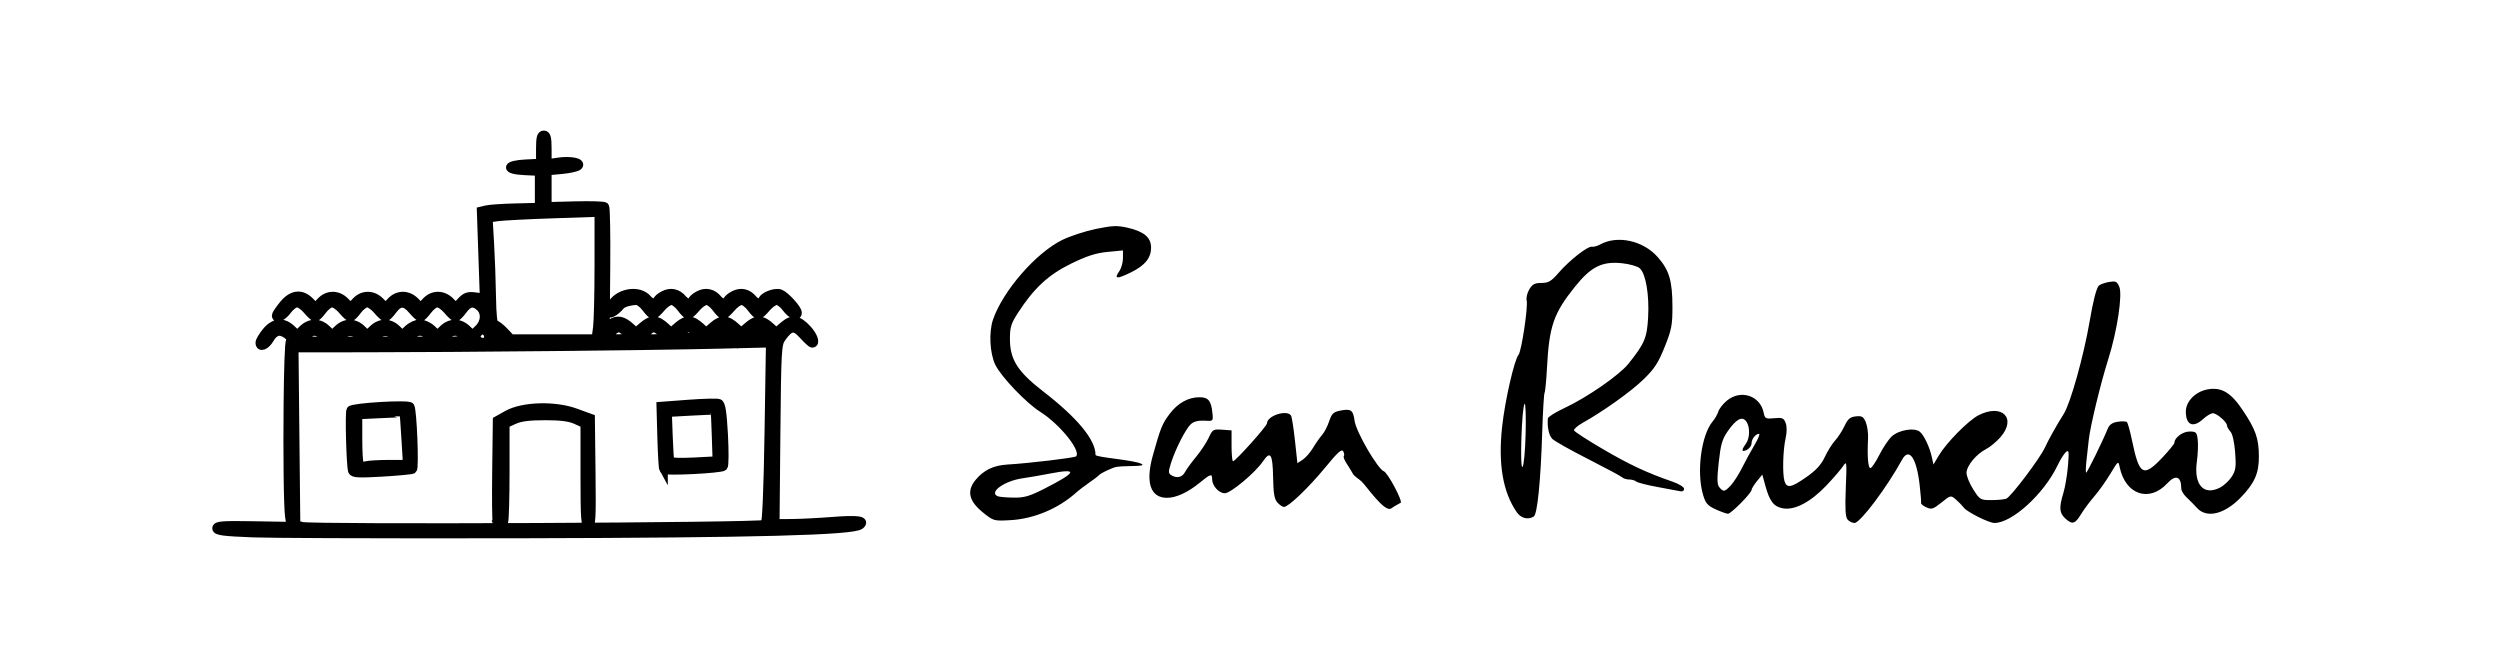
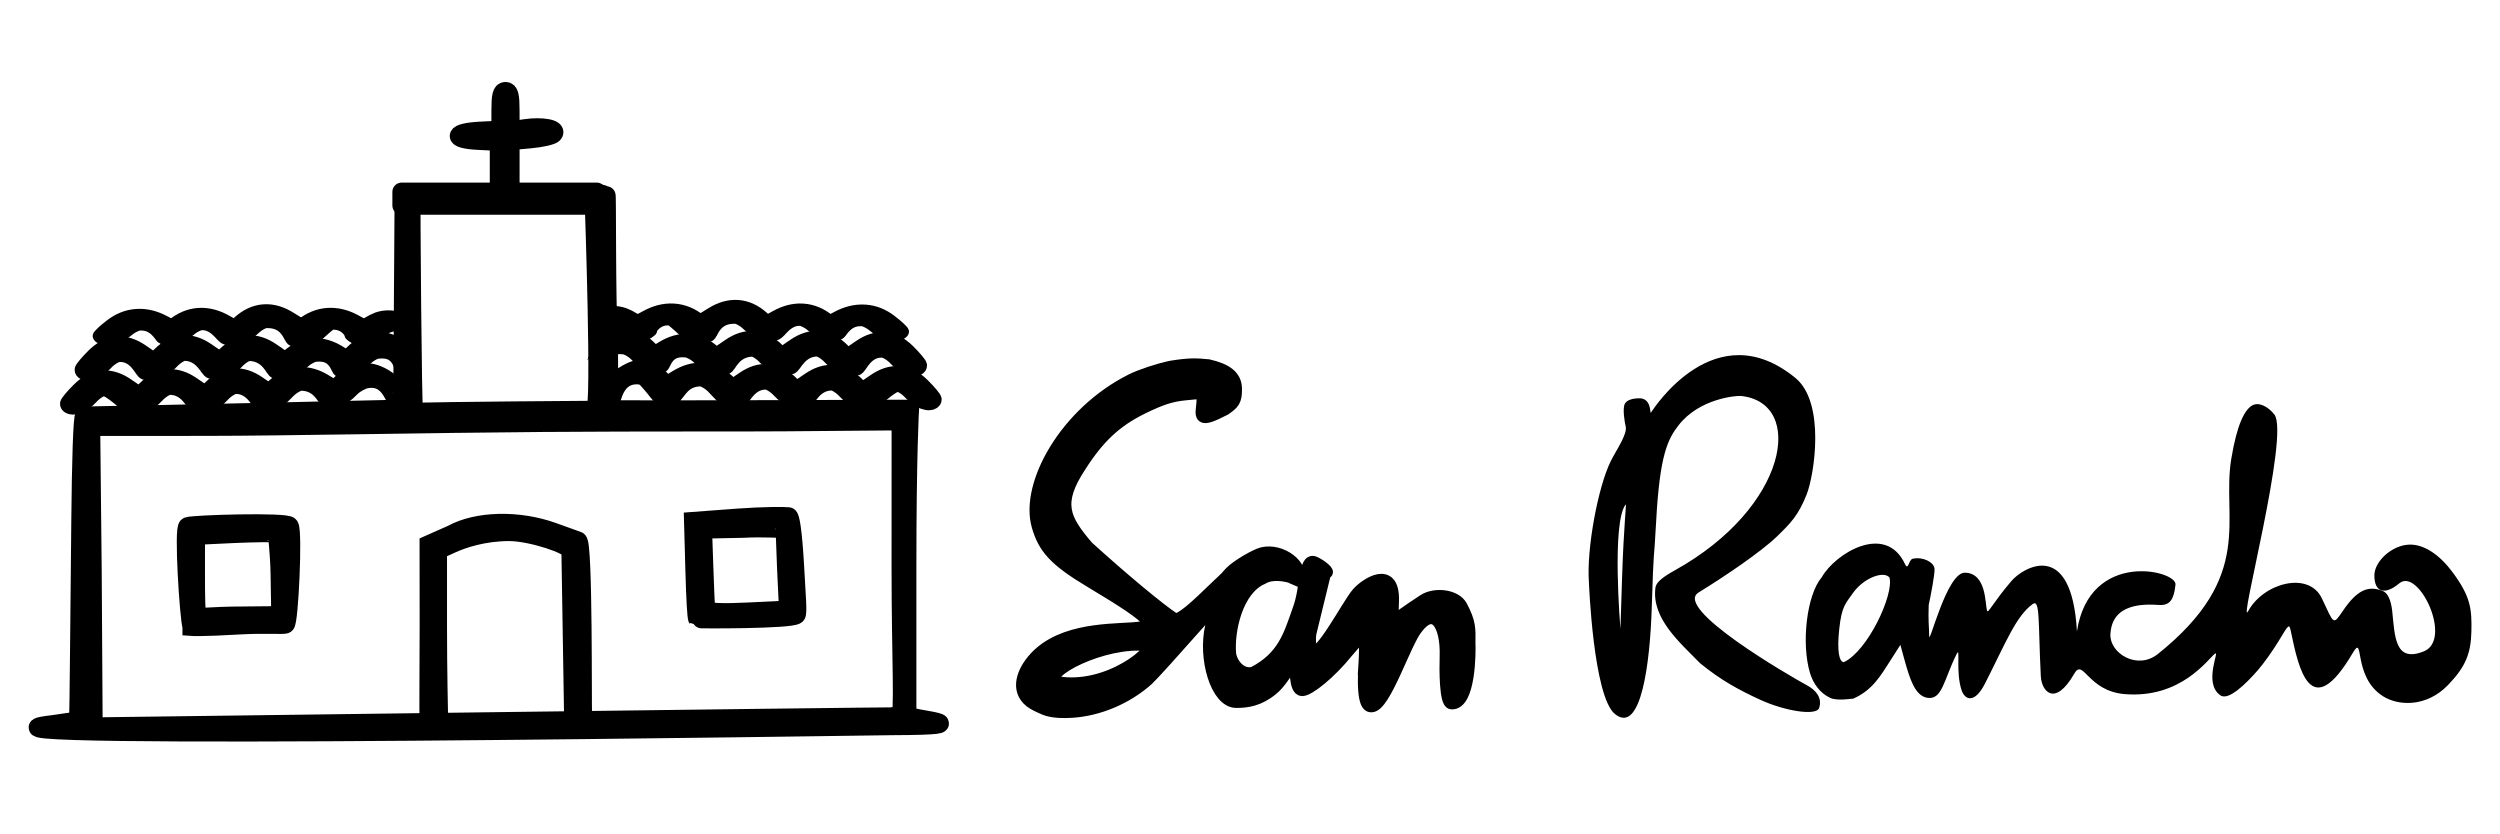
- <svg xmlns="http://www.w3.org/2000/svg" width="1500" height="400" viewBox="0 0 396.875 105.833" version="1.1" id="svg1">
-   <defs id="defs1" />
+ <svg xmlns="http://www.w3.org/2000/svg" width="1500" height="500" viewBox="0 0 396.875 132.292" version="1.1" id="svg1">
+   <defs id="defs1">
+     </defs>
  <g id="layer1">
-     <path style="font-size:46.567px;line-height:1.25;font-family:'Gujarati Sangam MN';-inkscape-font-specification:'Gujarati Sangam MN, Normal';fill:#000000;stroke-width:0.769" d="m 293.294,82.468 c -0.336,-0.405 -0.408,-1.726 -0.274,-4.987 0.171,-4.164 0.147,-4.381 -0.397,-3.532 -0.319,0.497 -1.52,1.896 -2.669,3.108 -2.513,2.651 -5.06,3.989 -6.927,3.638 -1.456,-0.273 -2.094,-1.099 -2.781,-3.602 l -0.481,-1.751 -0.839,1.026 c -0.462,0.564 -0.847,1.189 -0.857,1.389 -0.025,0.534 -3.266,3.811 -3.759,3.802 -0.232,-0.005 -1.107,-0.319 -1.943,-0.698 -1.269,-0.576 -1.599,-0.951 -1.992,-2.26 -1.089,-3.623 -0.308,-9.582 1.536,-11.729 0.343,-0.399 0.733,-1.086 0.866,-1.526 0.133,-0.44 0.736,-1.216 1.34,-1.724 2.198,-1.85 5.322,-0.835 5.871,1.906 0.186,0.93 0.31,0.994 1.672,0.864 1.292,-0.123 1.512,-0.032 1.812,0.756 0.214,0.562 0.21,1.476 -0.01,2.452 -0.426,1.896 -0.519,5.691 -0.167,6.801 0.367,1.155 1.07,1.018 3.485,-0.675 1.536,-1.077 2.337,-1.954 2.904,-3.175 0.431,-0.928 1.16,-2.095 1.62,-2.594 0.461,-0.499 1.139,-1.544 1.508,-2.323 0.54,-1.14 0.892,-1.439 1.809,-1.535 0.967,-0.101 1.205,0.041 1.577,0.939 0.241,0.582 0.401,1.762 0.355,2.623 -0.147,2.759 0.004,4.649 0.372,4.649 0.197,0 0.833,-0.939 1.415,-2.086 0.582,-1.148 1.466,-2.467 1.965,-2.933 1.119,-1.043 3.618,-1.458 4.479,-0.743 0.674,0.559 1.568,2.478 1.919,4.117 l 0.23,1.077 0.859,-1.44 c 1.206,-2.022 4.667,-5.537 6.268,-6.366 3.755,-1.945 6.161,0.449 3.498,3.481 -0.628,0.716 -1.649,1.559 -2.268,1.875 -1.554,0.792 -3.089,2.651 -3.106,3.763 -0.009,0.51 0.472,1.694 1.066,2.631 1.049,1.654 1.133,1.704 2.873,1.704 0.986,0 2.053,-0.1 2.372,-0.222 0.728,-0.279 5.367,-6.42 6.137,-8.123 0.547,-1.211 1.901,-3.628 2.983,-5.327 1.073,-1.684 3.188,-9.259 4.135,-14.812 0.512,-2.998 0.995,-4.926 1.373,-5.481 0.15,-0.221 0.858,-0.509 1.573,-0.64 1.156,-0.212 1.348,-0.135 1.727,0.698 0.565,1.24 -0.316,7.067 -1.752,11.592 -1.192,3.755 -2.841,10.571 -3.074,12.7 -0.087,0.798 -0.255,2.309 -0.372,3.356 -0.117,1.048 -0.137,1.905 -0.044,1.905 0.165,0 2.636,-5.036 3.405,-6.94 0.277,-0.686 0.723,-1.005 1.592,-1.14 0.664,-0.103 1.324,-0.081 1.467,0.05 0.142,0.131 0.512,1.461 0.821,2.955 1.139,5.508 1.789,5.871 4.803,2.683 1.055,-1.116 1.918,-2.175 1.918,-2.354 0,-0.804 1.319,-1.785 2.4,-1.785 1.052,0 1.163,0.112 1.304,1.321 0.085,0.726 0.021,2.302 -0.144,3.501 -0.499,3.646 1.101,5.412 3.689,4.073 0.621,-0.321 1.46,-1.107 1.864,-1.746 0.628,-0.994 0.705,-1.551 0.528,-3.855 -0.125,-1.624 -0.423,-2.932 -0.751,-3.294 -0.299,-0.33 -0.544,-0.763 -0.544,-0.962 0,-0.549 -1.605,-1.94 -2.238,-1.94 -0.307,0 -0.999,0.408 -1.537,0.907 -1.598,1.481 -2.756,0.982 -2.756,-1.189 0,-1.594 1.513,-3.141 3.424,-3.5 2.216,-0.416 3.724,0.475 5.622,3.319 2.045,3.064 2.53,4.448 2.549,7.281 0.019,2.704 -0.677,4.288 -2.885,6.562 -2.599,2.678 -5.408,3.342 -6.949,1.643 -0.47,-0.518 -1.222,-1.283 -1.671,-1.698 -0.449,-0.416 -0.816,-1.04 -0.816,-1.387 0,-1.924 -0.885,-2.255 -2.205,-0.825 -2.862,3.104 -6.66,1.822 -7.571,-2.554 -0.218,-1.047 -0.23,-1.039 -1.481,1.051 -0.694,1.159 -1.845,2.777 -2.558,3.596 -0.713,0.819 -1.665,2.101 -2.116,2.85 -0.936,1.552 -1.387,1.664 -2.507,0.621 -0.923,-0.86 -0.981,-1.703 -0.275,-4.027 0.281,-0.926 0.608,-2.866 0.727,-4.312 0.188,-2.282 0.146,-2.571 -0.315,-2.188 -0.292,0.243 -0.895,1.203 -1.34,2.135 -2.157,4.518 -7.219,9.133 -10.017,9.133 -0.881,0 -4.354,-1.741 -4.887,-2.451 -0.262,-0.348 -0.832,-0.935 -1.267,-1.304 -0.777,-0.66 -0.813,-0.652 -2.262,0.513 -1.299,1.044 -1.58,1.134 -2.384,0.768 -0.501,-0.228 -0.882,-0.541 -0.846,-0.694 0.036,-0.154 -0.064,-1.422 -0.222,-2.819 -0.496,-4.371 -1.691,-6.085 -2.813,-4.032 -2.385,4.368 -6.635,10.019 -7.534,10.019 -0.358,0 -0.857,-0.248 -1.109,-0.55 z m -18.533,-5.403 c 0.451,-0.48 1.259,-1.746 1.796,-2.812 0.537,-1.067 1.436,-2.715 1.999,-3.663 0.563,-0.948 0.877,-1.724 0.698,-1.724 -0.539,0 -1.196,0.83 -1.196,1.511 0,0.352 -0.327,0.815 -0.726,1.029 -0.856,0.458 -0.939,0.058 -0.193,-0.928 0.669,-0.885 0.707,-2.718 0.073,-3.584 -0.645,-0.882 -1.594,-0.368 -2.961,1.603 -0.846,1.22 -1.098,2.103 -1.401,4.894 -0.292,2.697 -0.271,3.523 0.105,3.976 0.631,0.76 0.839,0.725 1.804,-0.302 z m -118.622,4.368 c -2.351,-1.868 -2.731,-3.507 -1.227,-5.294 1.287,-1.529 2.826,-2.264 5.018,-2.393 3.396,-0.201 10.666,-1.067 10.895,-1.298 0.852,-0.862 -2.582,-5.114 -5.734,-7.102 -2.201,-1.388 -6.175,-5.557 -7.082,-7.429 -0.887,-1.833 -1.055,-5.213 -0.358,-7.213 1.588,-4.554 6.764,-10.514 10.934,-12.589 1.245,-0.62 3.664,-1.415 5.375,-1.767 2.655,-0.547 3.399,-0.575 5.072,-0.191 2.528,0.579 3.656,1.507 3.698,3.044 0.048,1.709 -0.922,2.928 -3.227,4.056 -2.234,1.094 -2.69,1.041 -1.814,-0.209 0.32,-0.456 0.581,-1.384 0.581,-2.061 v -1.232 l -2.449,0.237 c -1.842,0.178 -3.272,0.638 -5.765,1.852 -3.591,1.749 -5.913,3.893 -8.437,7.792 -1.115,1.722 -1.292,2.294 -1.293,4.173 -0.001,3.265 1.217,5.188 5.275,8.325 5.451,4.214 8.315,7.686 8.315,10.077 0,0.41 6.243,0.803 7.333,1.451 0.882,0.524 -3.305,0.143 -4.404,0.561 -0.503,0.191 -2.06,0.822 -2.455,1.274 -0.332,0.38 -2.443,1.716 -3.592,2.741 -2.806,2.501 -6.644,4.113 -10.307,4.331 -2.676,0.159 -2.749,0.14 -4.354,-1.136 z m 9.664,-3.858 c 5.127,-2.608 5.393,-3.264 0.98,-2.416 -1.563,0.3 -3.551,0.645 -4.418,0.765 -2.922,0.406 -5.473,2.251 -3.958,2.862 0.249,0.101 1.374,0.196 2.498,0.212 1.701,0.025 2.524,-0.215 4.899,-1.423 z m 74.97,3.72 c -2.204,-3.206 -2.959,-7.663 -2.306,-13.607 0.454,-4.127 1.924,-10.55 2.601,-11.367 0.476,-0.573 1.538,-7.681 1.29,-8.63 -0.104,-0.398 0.083,-1.185 0.416,-1.749 0.489,-0.827 0.861,-1.025 1.933,-1.025 1.121,0 1.547,-0.253 2.734,-1.623 1.715,-1.98 4.634,-4.26 5.283,-4.128 0.262,0.054 0.838,-0.102 1.279,-0.346 2.76,-1.528 6.847,-0.636 9.169,2.002 1.824,2.073 2.323,3.767 2.328,7.905 0.004,2.874 -0.145,3.635 -1.233,6.35 -1.005,2.508 -1.626,3.464 -3.324,5.117 -1.992,1.939 -6.34,5.051 -9.643,6.902 -0.847,0.474 -1.488,1.026 -1.425,1.225 0.063,0.2 2.134,1.543 4.603,2.985 4.254,2.486 6.932,3.737 11.061,5.168 1.012,0.351 1.814,0.853 1.814,1.136 0,0.279 -0.24,0.455 -0.533,0.39 -0.293,-0.064 -1.926,-0.37 -3.629,-0.678 -1.703,-0.309 -3.251,-0.705 -3.441,-0.881 -0.19,-0.176 -0.688,-0.32 -1.107,-0.32 -0.419,0 -0.917,-0.15 -1.107,-0.334 -0.19,-0.183 -2.631,-1.494 -5.425,-2.913 -2.794,-1.419 -5.353,-2.86 -5.687,-3.204 -0.534,-0.549 -0.82,-1.876 -0.701,-3.245 0.021,-0.243 1.222,-0.994 2.669,-1.668 3.505,-1.633 8.672,-5.205 10.096,-6.98 2.593,-3.232 2.965,-4.104 3.152,-7.399 0.202,-3.546 -0.37,-6.921 -1.318,-7.779 -0.356,-0.322 -1.622,-0.686 -2.822,-0.811 -3.167,-0.331 -4.916,0.54 -7.471,3.721 -3.384,4.213 -4.092,6.253 -4.439,12.784 -0.11,2.068 -0.285,3.898 -0.389,4.066 -0.104,0.168 -0.271,2.966 -0.373,6.218 -0.241,7.755 -0.77,13.056 -1.339,13.417 -0.91,0.578 -2.041,0.286 -2.72,-0.701 z m 1.422,-12.501 c 0.067,-2.734 -0.006,-4.843 -0.163,-4.686 -0.452,0.453 -0.788,10.454 -0.336,10.02 0.213,-0.205 0.431,-2.532 0.5,-5.334 z m -39.402,10.989 c -0.491,-0.543 -0.643,-1.439 -0.691,-4.082 -0.067,-3.647 -0.429,-4.201 -1.61,-2.458 -1.21,1.785 -5.123,5.059 -6.048,5.059 -0.956,0 -2.019,-1.189 -2.019,-2.258 0,-0.902 -0.253,-0.822 -2.035,0.638 -1.821,1.492 -3.688,2.346 -5.13,2.346 -2.633,0 -3.448,-2.432 -2.25,-6.713 1.225,-4.381 1.491,-5.04 2.656,-6.593 1.298,-1.73 2.964,-2.66 4.763,-2.66 1.403,0 1.854,0.559 2.047,2.54 0.124,1.269 0.123,1.27 -1.299,1.183 -0.941,-0.058 -1.66,0.126 -2.123,0.544 -0.815,0.736 -2.449,3.936 -3.162,6.193 -0.426,1.348 -0.422,1.616 0.025,1.899 0.888,0.562 1.746,0.376 2.199,-0.476 0.239,-0.449 1.042,-1.551 1.784,-2.449 0.742,-0.898 1.637,-2.253 1.987,-3.012 0.604,-1.306 0.717,-1.373 2.13,-1.27 l 1.492,0.109 v 2.449 c 0,1.347 0.105,2.449 0.234,2.449 0.389,-8e-5 5.391,-5.581 5.391,-6.015 0,-1.203 3.198,-2.233 3.818,-1.229 0.128,0.207 0.408,1.99 0.622,3.963 l 0.39,3.587 0.844,-0.553 c 0.464,-0.304 1.2,-1.149 1.635,-1.876 0.435,-0.728 1.082,-1.651 1.438,-2.052 0.356,-0.401 0.86,-1.374 1.121,-2.163 0.396,-1.201 0.675,-1.476 1.711,-1.687 1.737,-0.354 2.092,-0.118 2.314,1.539 0.258,1.922 3.769,7.792 4.639,8.068 0.629,0.2 3.057,4.788 2.69,5.015 -0.086,0.053 -0.842,0.431 -1.494,0.889 -1.051,0.736 -3.948,-3.57 -4.734,-4.294 -0.431,-0.397 -1.135,-0.796 -1.353,-1.194 -0.218,-0.398 -0.677,-1.151 -1.021,-1.674 -0.343,-0.522 -0.532,-1.041 -0.42,-1.154 0.112,-0.112 0.067,-0.449 -0.101,-0.748 -0.236,-0.42 -0.884,0.163 -2.845,2.558 -2.604,3.179 -5.841,6.277 -6.56,6.277 -0.222,0 -0.687,-0.313 -1.033,-0.695 z" id="path38-1-6" />
-     <path style="font-size:46.567px;line-height:1.25;font-family:'Gujarati Sangam MN';-inkscape-font-specification:'Gujarati Sangam MN, Normal';fill:#000000;stroke:#000000;stroke-width:1.357;stroke-dasharray:none;stroke-opacity:1;paint-order:markers fill stroke" d="m 40.13,84.628 c -4.654,-0.18 -5.753,-0.326 -5.753,-0.763 0,-0.452 0.969,-0.524 5.898,-0.439 l 5.898,0.102 -0.229,-1.452 C 45.696,80.502 45.628,71.61 45.699,64.284 c 0.053,-5.448 0.183,-10.031 0.373,-10.095 0.685,-0.231 -0.773,-1.566 -1.711,-1.566 -0.55,0 -1.081,0.398 -1.507,1.128 -0.669,1.148 -1.611,1.524 -1.611,0.644 0,-0.266 0.465,-1.049 1.034,-1.74 1.247,-1.514 2.67,-1.653 3.996,-0.39 l 0.908,0.865 0.908,-0.865 c 1.158,-1.102 2.593,-1.102 3.75,0 l 0.908,0.865 0.908,-0.865 c 1.158,-1.102 2.593,-1.102 3.75,0 l 0.908,0.865 0.908,-0.865 c 1.158,-1.102 2.593,-1.102 3.75,0 l 0.908,0.865 0.908,-0.865 c 0.5,-0.476 1.343,-0.865 1.875,-0.865 0.532,0 1.376,0.389 1.875,0.865 l 0.908,0.865 0.908,-0.865 c 1.158,-1.102 2.593,-1.102 3.75,0 l 0.908,0.865 0.928,-0.883 c 1.101,-1.048 1.213,-2.631 0.249,-3.515 -0.996,-0.913 -1.793,-0.765 -2.72,0.506 -0.453,0.621 -0.97,1.128 -1.149,1.128 -0.179,0 -0.747,-0.508 -1.262,-1.128 -0.515,-0.621 -1.251,-1.128 -1.635,-1.128 -0.384,0 -1.069,0.508 -1.521,1.128 -0.453,0.621 -0.97,1.128 -1.149,1.128 -0.179,0 -0.747,-0.508 -1.262,-1.128 -1.187,-1.43 -2.114,-1.43 -3.156,0 -0.453,0.621 -0.97,1.128 -1.149,1.128 -0.179,0 -0.747,-0.508 -1.262,-1.128 -0.515,-0.621 -1.251,-1.128 -1.635,-1.128 -0.384,0 -1.069,0.508 -1.521,1.128 -0.453,0.621 -0.97,1.128 -1.149,1.128 -0.179,0 -0.747,-0.508 -1.262,-1.128 -0.515,-0.621 -1.251,-1.128 -1.635,-1.128 -0.384,0 -1.069,0.508 -1.521,1.128 -0.453,0.621 -0.97,1.128 -1.149,1.128 -0.179,0 -0.747,-0.508 -1.262,-1.128 -0.515,-0.621 -1.251,-1.128 -1.635,-1.128 -0.384,0 -1.069,0.508 -1.521,1.128 -0.758,1.04 -1.797,1.524 -1.797,0.838 0,-0.16 0.513,-0.921 1.14,-1.693 1.383,-1.701 2.877,-1.879 4.233,-0.504 l 0.886,0.898 0.832,-0.898 c 1.085,-1.171 2.694,-1.171 3.849,0 l 0.886,0.898 0.832,-0.898 c 1.085,-1.171 2.694,-1.171 3.849,0 l 0.886,0.898 0.832,-0.898 c 1.085,-1.171 2.694,-1.171 3.849,0 l 0.886,0.898 0.832,-0.898 c 1.085,-1.171 2.694,-1.171 3.849,0 l 0.886,0.898 0.86,-0.932 c 0.704,-0.763 1.112,-0.899 2.245,-0.746 l 1.385,0.186 -0.237,-6.9 -0.237,-6.9 0.893,-0.211 c 0.491,-0.116 2.563,-0.253 4.605,-0.304 l 3.711,-0.093 v -2.821 -2.821 l -2.344,-0.113 c -3.115,-0.15 -2.94,-0.972 0.24,-1.128 l 2.29,-0.112 v -2.239 c 0,-1.739 0.124,-2.239 0.557,-2.239 0.434,0 0.557,0.504 0.557,2.28 v 2.28 l 1.665,-0.253 c 1.983,-0.301 3.826,0.058 3.256,0.636 -0.21,0.213 -1.403,0.481 -2.652,0.596 l -2.27,0.209 v 2.803 2.803 l 4.435,-0.116 c 2.439,-0.064 4.553,0.004 4.698,0.151 0.145,0.147 0.225,4.511 0.178,9.7 l -0.085,9.433 0.902,-0.599 c 1.005,-0.667 1.876,-0.485 3.123,0.651 l 0.817,0.745 1.174,-1.001 c 1.298,-1.107 2.185,-1.047 3.576,0.243 l 0.817,0.758 1.174,-1.001 c 1.298,-1.107 2.185,-1.047 3.576,0.243 l 0.817,0.758 1.173,-1.001 c 1.298,-1.107 2.185,-1.047 3.576,0.243 l 0.817,0.758 1.174,-1.001 c 1.298,-1.107 2.185,-1.047 3.576,0.243 l 0.817,0.758 1.174,-1.001 c 1.391,-1.186 2.287,-1.053 3.78,0.563 0.944,1.022 1.359,2.221 0.769,2.221 -0.139,0 -0.797,-0.603 -1.464,-1.341 -1.368,-1.513 -2.075,-1.411 -3.413,0.494 -0.685,0.975 -0.735,1.857 -0.861,15.234 l -0.134,14.199 2.598,-0.021 c 1.429,-0.011 4.352,-0.159 6.495,-0.328 4.026,-0.316 5.3,-0.136 4.384,0.619 -1.111,0.917 -16.593,1.325 -53.376,1.407 -11.612,0.026 -22.857,0.018 -31.006,-0.018 -6.248,-0.026 -10.674,-0.068 -12.048,-0.121 z m 81.31,-1.417 c 0.244,-0.247 0.467,-5.582 0.609,-14.561 l 0.224,-14.171 -8.503,0.204 c -10.305,0.248 -40.75,0.555 -55.969,0.565 l -11.093,0.007 0.144,14.011 0.144,14.011 0.928,0.263 c 1.546,0.438 73.075,0.118 73.516,-0.329 z M 78.896,82.985 c -0.1,-0.264 -0.137,-4.027 -0.081,-8.362 l 0.101,-7.882 1.625,-0.908 c 2.457,-1.373 7.51,-1.525 10.808,-0.326 l 2.412,0.877 0.1,8.54 c 0.087,7.432 0.027,8.54 -0.464,8.54 -0.487,0 -0.564,-1.104 -0.564,-8.082 v -8.082 l -1.392,-0.636 C 90.448,66.212 89.038,66.03 86.523,66.03 c -2.515,0 -3.925,0.182 -4.918,0.636 l -1.392,0.636 v 7.487 c 0,4.118 -0.101,7.754 -0.225,8.082 -0.271,0.717 -0.843,0.777 -1.093,0.115 z m -22.963,-8.232 c -0.273,-0.866 -0.496,-9.257 -0.257,-9.635 0.299,-0.472 9.177,-1.001 9.444,-0.562 0.371,0.608 0.731,9.767 0.392,9.969 -0.181,0.108 -2.375,0.316 -4.875,0.463 -3.645,0.214 -4.577,0.168 -4.704,-0.236 z m 5.829,-1.062 2.888,-0.005 -0.248,-4.043 c -0.136,-2.224 -0.267,-4.059 -0.29,-4.079 -0.023,-0.019 -1.67,0.043 -3.661,0.139 l -3.619,0.174 v 3.842 c 0,2.113 0.121,3.964 0.269,4.114 0.148,0.15 0.607,0.18 1.021,0.068 0.413,-0.113 2.051,-0.207 3.64,-0.21 z m 43.575,0.85 c -0.094,-0.16 -0.232,-2.491 -0.306,-5.181 l -0.134,-4.89 4.347,-0.328 c 2.391,-0.18 4.579,-0.238 4.862,-0.128 0.381,0.148 0.582,1.444 0.777,4.989 0.144,2.634 0.128,4.913 -0.037,5.064 -0.421,0.386 -9.3,0.827 -9.509,0.473 z m 8.338,-5.369 c -0.071,-2.172 -0.155,-3.978 -0.187,-4.013 -0.032,-0.035 -1.734,0.03 -3.783,0.144 l -3.726,0.208 0.132,3.617 c 0.072,1.989 0.183,3.786 0.245,3.993 0.071,0.234 1.495,0.305 3.78,0.188 l 3.667,-0.188 z M 51.45,53.375 c -0.369,-0.414 -1.058,-0.752 -1.529,-0.752 -0.477,0 -1.033,0.333 -1.255,0.752 -0.374,0.707 -0.282,0.752 1.529,0.752 1.903,0 1.918,-0.01 1.255,-0.752 z m 5.753,0.451 c 0,-1.246 -2.36,-1.604 -2.969,-0.451 -0.37,0.701 -0.282,0.752 1.286,0.752 0.926,0 1.683,-0.135 1.683,-0.301 z m 5.567,0 c 0,-1.246 -2.36,-1.604 -2.969,-0.451 -0.37,0.701 -0.282,0.752 1.286,0.752 0.926,0 1.683,-0.135 1.683,-0.301 z m 5.567,0 c 0,-0.571 -0.893,-1.204 -1.699,-1.204 -0.862,0 -1.797,0.845 -1.391,1.257 0.349,0.354 3.09,0.307 3.09,-0.053 z m 4.99,0.069 c 0.836,-0.325 0.022,-1.272 -1.093,-1.272 -0.885,0 -1.832,0.839 -1.42,1.257 0.308,0.312 1.727,0.321 2.512,0.015 z m 3.547,-0.52 c 0,-0.207 -0.074,-0.376 -0.164,-0.376 -0.09,0 -0.267,0.169 -0.393,0.376 -0.126,0.207 -0.052,0.376 0.164,0.376 0.216,0 0.393,-0.169 0.393,-0.376 z m 2.227,-0.188 c -0.254,-0.31 -0.609,-0.564 -0.788,-0.564 -0.179,0 -0.326,0.254 -0.326,0.564 0,0.324 0.335,0.564 0.788,0.564 0.658,0 0.712,-0.093 0.326,-0.564 z m 15.723,-1.181 c 0.13,-0.96 0.236,-5.464 0.236,-10.008 v -8.263 l -7.33,0.246 c -4.032,0.135 -7.977,0.341 -8.767,0.458 l -1.437,0.212 0.233,4.003 c 0.128,2.201 0.264,5.991 0.302,8.422 0.046,2.975 0.204,4.419 0.485,4.419 0.229,0 0.896,0.508 1.483,1.128 l 1.067,1.128 h 6.746 6.746 z m 5.061,1.39 c 0,-0.195 -0.368,-0.616 -0.818,-0.935 -0.688,-0.489 -0.935,-0.502 -1.557,-0.083 -1.358,0.914 -1.133,1.373 0.674,1.373 0.936,0 1.701,-0.16 1.701,-0.355 z m 5.567,0 c 0,-0.195 -0.368,-0.616 -0.818,-0.935 -0.688,-0.489 -0.935,-0.502 -1.557,-0.083 -1.358,0.914 -1.133,1.373 0.674,1.373 0.936,0 1.701,-0.16 1.701,-0.355 z m 5.15,-0.034 c 0.466,-0.01 0.4,-0.184 -0.285,-0.762 -0.775,-0.654 -0.985,-0.685 -1.65,-0.237 -1.318,0.887 -1.254,1.536 0.122,1.257 0.665,-0.135 1.481,-0.251 1.813,-0.258 z m 5.8,-0.362 c -0.586,-0.961 -1.603,-1.119 -2.472,-0.385 l -0.87,0.734 1.785,0.011 c 1.092,0.007 1.696,-0.133 1.557,-0.362 z m 5.567,0 c -0.586,-0.961 -1.603,-1.119 -2.472,-0.385 l -0.87,0.734 1.785,0.011 c 1.092,0.007 1.696,-0.133 1.557,-0.362 z M 96.552,49.515 c 0,-0.131 0.122,-0.487 0.525,-1.148 1.24,-2.033 4.456,-2.435 5.743,-0.864 0.546,0.666 1.519,0.82 1.519,0.24 0,-0.202 0.459,-0.604 1.021,-0.895 1.113,-0.576 2.214,-0.338 3.028,0.655 0.546,0.666 1.519,0.82 1.519,0.24 0,-0.202 0.459,-0.604 1.021,-0.895 1.113,-0.576 2.214,-0.338 3.028,0.655 0.546,0.666 1.519,0.82 1.519,0.24 0,-0.202 0.459,-0.604 1.021,-0.895 1.113,-0.576 2.214,-0.338 3.028,0.655 0.546,0.666 1.519,0.82 1.519,0.24 0,-0.647 1.987,-1.444 2.814,-1.128 0.818,0.313 2.753,2.441 2.753,3.028 0,0.736 -1.011,0.297 -1.797,-0.781 -0.453,-0.621 -1.137,-1.128 -1.521,-1.128 -0.384,0 -1.12,0.508 -1.635,1.128 -0.515,0.621 -1.083,1.128 -1.262,1.128 -0.179,0 -0.696,-0.508 -1.149,-1.128 -0.453,-0.621 -1.137,-1.128 -1.521,-1.128 -0.384,0 -1.12,0.508 -1.635,1.128 -0.515,0.621 -1.083,1.128 -1.262,1.128 -0.179,0 -0.696,-0.508 -1.149,-1.128 -0.453,-0.621 -1.137,-1.128 -1.521,-1.128 -0.384,0 -1.12,0.508 -1.635,1.128 -0.515,0.621 -1.083,1.128 -1.262,1.128 -0.179,0 -0.696,-0.508 -1.149,-1.128 -0.453,-0.621 -1.137,-1.128 -1.521,-1.128 -0.384,0 -1.12,0.508 -1.635,1.128 -0.515,0.621 -1.083,1.128 -1.262,1.128 -0.179,0 -0.696,-0.508 -1.149,-1.128 -0.453,-0.621 -1.137,-1.128 -1.521,-1.128 -0.384,0 -2.018,0.174 -2.534,0.795 -0.855,1.03 -1.935,1.576 -1.935,0.987 z" id="path38-3-6-2" />
+     <g id="g2" transform="matrix(1.071484,0,0,1.071484,158.8069,83.64144)">
+       <path style="font-size:46.567px;line-height:1.25;font-family:'Gujarati Sangam MN';-inkscape-font-specification:'Gujarati Sangam MN, Normal';fill:#000000;stroke:none;stroke-width:2.048;stroke-dasharray:none;stroke-opacity:1" d="m 141.678,18.842 c -1.901,3.797 -2.128,6.897 -4.387,6.473 -1.761,-0.33 -2.532,-2.688 -3.364,-5.716 l -0.582,-2.118 -1.396,2.193 c -1.58,2.483 -2.787,4.55 -5.594,5.777 -0.281,-0.006 -2.356,0.363 -3.368,-0.097 -1.534,-0.697 -2.556,-2.124 -3.032,-3.708 -1.317,-4.382 -0.486,-11.59 1.745,-14.186 1.969,-3.503 9.445,-8.135 12.333,-1.944 0.491,1.053 0.535,-0.661 1.143,-0.794 1.534,-0.335 3.134,0.518 3.23,1.47 0.073,0.723 -0.595,4.194 -0.861,5.374 -0.098,2.293 0.059,3.257 0.067,4.599 0.009,1.534 2.589,-9.422 5.295,-9.376 3.217,0.055 2.982,4.632 3.275,5.627 0.151,0.511 0.833,-1.139 3.634,-4.414 1.682,-1.966 8.907,-6.39 9.69,7.471 1.871,-12.128 14.816,-9.028 14.601,-6.926 -0.22,2.154 -0.79,3.128 -2.424,3.023 -2.202,-0.141 -7.025,-0.307 -7.219,4.385 -0.113,2.725 3.949,5.354 7.054,2.864 14.457,-11.591 9.386,-20.001 10.853,-28.892 0.852,-5.162 1.981,-7.214 3.03,-7.876 1.049,-0.662 2.484,0.186 3.356,1.302 2.311,2.957 -5.487,32.077 -3.874,29.116 2.264,-4.156 8.963,-5.965 10.905,-1.885 1.843,3.872 1.616,4.061 3.165,1.794 1.964,-2.875 3.627,-3.822 5.928,-2.848 0.696,0.294 1.155,1.39 1.325,2.852 0.411,3.821 0.359,7.788 4.683,6.067 4.36,-1.735 -0.763,-12.496 -3.635,-10.078 -2.016,1.697 -3.681,1.452 -3.681,-1.173 0,-1.928 2.178,-4.064 4.489,-4.497 2.68,-0.503 5.278,1.561 7.094,4.014 2.651,3.581 2.875,5.381 2.79,8.806 -0.08,3.202 -0.819,5.186 -3.489,7.937 -3.143,3.239 -7.27,3.114 -9.613,1.63 -4.553,-2.882 -2.713,-9.405 -4.466,-6.421 -6.277,10.683 -8.055,2.204 -9.156,-3.089 -0.264,-1.267 -0.278,-1.257 -1.792,1.271 -0.839,1.402 -2.231,3.359 -3.093,4.349 -1.859,2.136 -4.395,4.6 -5.591,3.755 -2.579,-1.822 -0.006,-6.782 -0.795,-6.165 -1.075,0.841 -5.028,6.663 -13.354,5.991 -5.517,-0.445 -6.137,-5.384 -7.481,-3.04 -2.846,4.968 -4.849,2.689 -4.964,0.371 -0.407,-8.167 -0.082,-11.496 -1.214,-10.668 -2.477,1.812 -3.932,5.63 -7.039,11.74 -1.618,3.183 -3.02,2.346 -3.462,1.08 -0.958,-2.742 -0.125,-6.689 -0.76,-5.422 z M 131.737,7.524 c -0.78,-1.067 -3.822,-0.027 -5.475,2.357 -1.023,1.476 -1.606,1.856 -1.972,5.23 -0.354,3.262 -0.025,4.911 0.685,4.932 3.561,-1.685 7.417,-9.988 6.762,-12.519 z m -44.534,0.727 c -0.378,-5.008 1.351,-14.177 3.228,-17.976 0.808,-1.635 2.513,-4.026 2.213,-5.173 -0.126,-0.482 -0.512,-2.678 -0.109,-3.359 0.591,-1.001 2.553,-0.755 2.464,-0.774 1.676,0.336 1.127,2.745 1.469,1.981 0.318,-0.444 9.459,-14.748 21.336,-5.004 4.471,3.669 2.796,14.41 1.64,17.294 -1.216,3.033 -2.284,4.137 -4.337,6.136 -2.409,2.345 -7.879,6.021 -11.663,8.348 -3.783,2.327 13.291,12.249 16.182,13.817 1.129,0.635 2.184,1.741 1.69,3.276 -0.405,1.258 -5.182,0.425 -8.657,-1.166 -3.333,-1.526 -5.956,-2.969 -9.003,-5.462 -2.94,-3.032 -7.225,-6.621 -6.596,-11.214 0.109,-0.796 1.182,-1.601 2.87,-2.538 16.786,-9.315 19.377,-24.832 9.794,-25.834 -0.597,-0.062 -6.174,0.331 -9.278,4.391 -1.53,2.001 -2.754,4.25 -3.281,14.162 C 96.795,6.086 96.818,2.048 96.508,12.023 96.256,20.104 94.936,30.818 91.074,27.744 87.846,25.175 87.203,8.25 87.203,8.25 Z M 92.108,7.659 C 92.367,-0.506 92.807,-3.526 92.641,-3.314 90.536,-0.632 91.871,15.129 91.871,15.129 Z" id="path38-1-6-9" />
+       <path d="M 5.412,26.427 C 2.44,25.022 2.954,22.338 4.465,20.259 11.714,10.285 34.155,20.498 13.293,8.04 8.001,4.879 6.465,3.035 5.554,-0.166 3.824,-6.252 9.622,-16.817 19.408,-21.739 c 1.361,-0.684 4.004,-1.563 5.874,-1.952 2.902,-0.465 3.715,-0.368 5.543,-0.211 2.762,0.639 3.995,1.665 4.042,3.362 0.052,1.888 -0.389,2.229 -1.593,3.089 -4.139,2.124 -3.428,1.054 -3.28,-1.117 v -1.36 l -2.677,0.262 c -2.013,0.197 -3.575,0.704 -6.301,2.046 -3.925,1.932 -6.461,4.3 -9.22,8.606 -3.61,5.494 -2.459,7.834 1.105,11.997 C 18.353,7.927 23.693,12.335 25.722,13.652 27.344,14.705 36.401,3.295 36.64,5.79 36.058,6.791 23.085,21.446 21.828,22.578 18.762,25.34 14.568,27.121 10.564,27.361 7.64,27.537 6.652,27.013 6.007,26.708 Z M 21.826,17.485 C 15.32,16.718 5.952,21.599 8.191,23.012 16.141,24.532 23.707,17.707 21.826,17.485 Z m 32.097,3.88 c 0.527,-7.477 -0.433,-5.194 -2.599,-2.808 -2.435,3.03 -5.599,5.587 -6.61,5.587 -1.045,0 -0.936,-3.269 -0.936,-4.45 0,-0.996 -1.548,2.72 -3.495,4.333 -1.99,1.648 -3.764,1.868 -5.34,1.868 -2.877,0 -4.804,-6.435 -3.659,-11.209 0.793,-3.308 0.478,-5.492 2.827,-7.914 0.979,-1.01 3.722,-2.587 4.689,-2.826 2.834,-0.701 6.215,1.931 5.194,3.901 2.943,1.299 -2.309,-1.968 -5.156,-0.253 -3.826,1.617 -5.169,7.831 -4.826,11.313 0.311,1.657 1.76,3.191 3.478,2.741 4.436,-2.29 5.356,-5.48 6.711,-9.357 1.198,-3.146 0.861,-7.615 2.304,-7.009 1.04,0.436 2.42,1.667 1.596,1.443 l -2.222,9.104 c -0.167,1.478 0.115,2.705 0.255,2.705 1.332,0.968 5.322,-6.973 6.835,-8.705 1.109,-1.269 5.313,-4.161 5.161,1.114 l -0.097,3.392 c 1.284,-1.146 1.77,-1.498 4.71,-3.436 1.623,-1.06 4.684,-0.746 5.546,0.887 1.279,2.422 1.194,3.354 1.172,5.362 0.074,1.415 0.029,9.075 -2.6,8.965 -0.911,-0.008 -0.911,-5.051 -0.847,-6.841 0.174,-4.852 -1.736,-7.745 -4.366,-4.249 -1.751,2.21 -4.723,11.526 -6.679,11.526 -0.378,0 -1.236,-0.183 -1.045,-5.183 z" style="font-size:46.567px;line-height:1.25;font-family:'Gujarati Sangam MN';-inkscape-font-specification:'Gujarati Sangam MN, Normal';fill:#000000;stroke:#000000;stroke-width:1.86;stroke-dasharray:none;stroke-opacity:1" id="path1" />
+     </g>
+     <g id="g4-1" transform="matrix(0.7581313,0,0,0.7610203,-22.12279,-38.18586)" style="stroke-width:3.865;stroke-dasharray:none">
+       <path style="font-size:46.567px;line-height:1.25;font-family:'Gujarati Sangam MN';-inkscape-font-specification:'Gujarati Sangam MN, Normal';fill:#000000;stroke:#000000;stroke-width:3.865;stroke-dasharray:none;stroke-opacity:1;paint-order:markers fill stroke" d="m 45.584,200.516 c 0.091,-1.949 0.274,-23.135 0.461,-42.02 0.115,-11.652 0.375,-21.586 0.809,-21.591 8.162,-0.088 66.589,-1.432 66.589,-1.432 l 0.299,-44.541 c 0.008,-1.256 1.583,-0.036 1.583,-0.036 -0.112,1.237 0.238,45.236 0.516,45.227 5.264,-0.169 37.093,-0.432 37.962,-0.415 1.27,0.025 -0.244,-42.899 -0.244,-42.899 0.201,-3.54 2.577,-1.734 2.577,-1.734 0.187,-1.979 -0.035,21.298 0.493,30.245 0.16,2.711 -0.297,14.284 0.875,14.29 12.609,0.067 62.188,-0.122 62.188,-0.122 0,0 -0.556,9.303 -0.556,32.858 l 1.2e-4,31.07 c 0.283,0.778 17.075,2.122 -3.067,2.188 -2.922,0.009 -206.449,3.186 -175.824,-0.316 z m 172.002,-0.864 c 0.956,0.005 0.211,-11.762 0.216,-30.968 l 0.008,-30.666 -24.231,0.2 c -11.17,0.092 -27.265,-0.034 -50.676,0.135 -23.411,0.17 -54.136,0.808 -70.629,0.819 l -24.043,0.015 0.313,29.965 0.2,32.603 c 0,0 163.129,-2.132 168.842,-2.102 z m -98.596,0.091 c -0.138,0 0.005,-10.113 -0.004,-19.279 l -0.017,-16.711 4.828,-2.129 c 5.325,-2.936 14.039,-3.076 21.187,-0.511 l 5.229,1.876 c 1.178,0.423 0.892,35.033 1.013,36.2 0.09,0.87 -2.004,0.131 -2.004,0.131 l -0.554,-34.275 c -0.018,-1.136 -8.051,-3.896 -12.836,-3.932 -5.45,0 -9.813,1.509 -11.964,2.479 l -3.017,1.36 v 16.012 c 0,8.806 0.221,18.842 0.221,18.842 -0.073,0.08 -1.791,0.907 -2.082,-0.062 z m -49.67,-18.833 c -0.591,-1.852 -1.783,-20.552 -0.839,-20.935 1.112,-0.452 20.739,-1.02 21.319,-0.082 0.804,1.301 -0.078,20.076 -0.814,20.507 -0.393,0.23 -4.357,-0.114 -9.776,0.201 -7.901,0.459 -9.89,0.31 -9.89,0.31 z m 11.537,-2.295 7.05,-0.068 -0.134,-8.465 c -0.069,-4.383 -0.579,-8.681 -0.629,-8.723 -0.05,-0.042 -4.815,-0.034 -9.129,0.171 l -7.843,0.373 v 8.216 c 0,4.519 0.036,8.027 0.357,8.347 0.814,0.815 1.178,0.164 10.327,0.148 z m 94.356,0.666 c -0.204,-0.342 -0.416,-4.176 -0.577,-9.928 l -0.291,-10.457 9.422,-0.701 c 5.182,-0.386 9.899,-0.369 10.537,-0.273 0.375,0.056 0.92,3.088 1.341,10.67 0.313,5.633 0.649,9.523 0.293,9.846 -1.111,1.006 -20.687,0.932 -20.725,0.843 z m 18.621,-10.349 c -0.153,-4.646 -0.398,-10.006 -0.314,-8.49 0.006,0.101 -4.346,-0.253 -8.787,-0.008 l -8.386,0.168 0.285,8.255 c 0.157,4.254 0.292,8.132 0.427,8.574 0.153,0.501 3.69,0.618 8.644,0.367 l 8.536,-0.402 z" id="path38-3-6-2-6-7" />
+       <path d="m 133.671,89.894 v -5.088 -5.088 l -4.285,-0.203 c -5.693,-0.27 -5.373,-1.753 0.438,-2.034 l 4.186,-0.202 v -4.038 c 0,-3.137 0.227,-4.038 1.018,-4.038 0.793,0 1.017,0.909 1.017,4.112 v 4.112 l 3.044,-0.456 c 3.624,-0.544 6.992,0.105 5.951,1.146 -0.384,0.384 -2.565,0.867 -4.846,1.074 l -4.149,0.376 v 5.055 5.348" style="font-size:46.567px;line-height:1.25;font-family:'Gujarati Sangam MN';-inkscape-font-specification:'Gujarati Sangam MN, Normal';stroke:#000000;stroke-width:3.865;stroke-dasharray:none;stroke-opacity:1;paint-order:markers fill stroke" id="path1-7" />
+       <g id="g2-9" transform="matrix(0.975132,0,0,0.7935718,2.653746,26.79227)" style="stroke-width:4.394;stroke-dasharray:none">
+         <path d="m 49.858,120.655 c -0.57,0.306 -4.143,-4.827 -6.28,-4.827 -0.832,0 -2.316,1.086 -3.297,2.413 -1.644,2.223 -3.895,3.259 -3.895,1.792 0,-0.341 1.112,-1.971 2.472,-3.62 2.999,-3.638 5.989,-3.75 9.174,-1.079 l 2.533,2.124" style="font-size:46.567px;line-height:1.25;font-family:'Gujarati Sangam MN';-inkscape-font-specification:'Gujarati Sangam MN, Normal';fill:#000000;stroke:#000000;stroke-width:4.394;stroke-dasharray:none;stroke-opacity:1;paint-order:markers fill stroke" id="path1-0-3-4-79" transform="translate(5.895998,15.54399)" />
+         <path d="m 49.858,120.655 c -0.57,0.306 -1.893,-4.987 -6.28,-4.827 -0.832,0.03 -2.316,1.086 -3.297,2.413 -1.644,2.223 -3.895,3.259 -3.895,1.792 0,-0.341 1.112,-1.971 2.472,-3.62 2.999,-3.638 5.989,-3.75 9.174,-1.079 l 2.533,2.124" style="font-size:46.567px;line-height:1.25;font-family:'Gujarati Sangam MN';-inkscape-font-specification:'Gujarati Sangam MN, Normal';fill:#000000;stroke:#000000;stroke-width:4.394;stroke-dasharray:none;stroke-opacity:1;paint-order:markers fill stroke" id="path1-0-3-4-46-29" transform="translate(34.09965,14.99396)" />
+         <path d="m 49.858,120.655 c -0.57,0.306 -1.437,-4.827 -6.28,-4.827 -0.832,0 -2.316,1.086 -3.297,2.413 -1.644,2.223 -3.462,5.263 -3.895,1.792 -0.042,-0.336 1.112,-1.971 2.472,-3.62 2.999,-3.638 5.989,-3.75 9.174,-1.079 l 2.533,2.124" style="font-size:46.567px;line-height:1.25;font-family:'Gujarati Sangam MN';-inkscape-font-specification:'Gujarati Sangam MN, Normal';fill:#000000;stroke:#000000;stroke-width:4.627;stroke-dasharray:none;stroke-opacity:1;paint-order:markers fill stroke" id="path1-0-3-4-46-4-0" transform="matrix(1.009627,0,0,0.8929678,47.74079,26.674)" />
+         <path d="m 49.858,120.655 c -0.57,0.306 -1.732,-4.827 -6.28,-4.827 -0.832,0 -2.316,1.086 -3.297,2.413 -1.644,2.223 -3.895,3.259 -3.895,1.792 0,-0.341 1.112,-1.971 2.472,-3.62 2.999,-3.638 5.989,-3.75 9.174,-1.079 l 2.533,2.124" style="font-size:46.567px;line-height:1.25;font-family:'Gujarati Sangam MN';-inkscape-font-specification:'Gujarati Sangam MN, Normal';fill:#000000;stroke:#000000;stroke-width:4.394;stroke-dasharray:none;stroke-opacity:1;paint-order:markers fill stroke" id="path1-0-3-4-4-1" transform="translate(20.00716,15.22492)" />
+         <path d="m 50.741,120.859 c -0.57,0.306 -1.427,-6.541 -7.163,-5.03 -0.44,0.116 -2.316,1.086 -3.297,2.413 -1.644,2.223 -5.526,4.605 -2.706,2.216 0.229,-0.194 -0.077,-2.395 1.283,-4.044 2.999,-3.638 5.989,-3.75 9.174,-1.079 l 2.533,2.124" style="font-size:46.567px;line-height:1.25;font-family:'Gujarati Sangam MN';-inkscape-font-specification:'Gujarati Sangam MN, Normal';fill:#000000;stroke:#000000;stroke-width:4.394;stroke-dasharray:none;stroke-opacity:1;paint-order:markers fill stroke" id="path1-0-3-4-4-3-5" transform="translate(61.84126,13.61403)" />
+         <path d="m 49.858,120.655 c -0.57,0.306 -1.732,-5.148 -6.28,-4.827 -0.83,0.059 -2.316,1.086 -3.297,2.413 -1.644,2.223 -3.895,3.259 -3.895,1.792 0,-0.341 1.112,-1.971 2.472,-3.62 2.999,-3.638 5.989,-3.75 9.174,-1.079 l 2.533,2.124" style="font-size:46.567px;line-height:1.25;font-family:'Gujarati Sangam MN';-inkscape-font-specification:'Gujarati Sangam MN, Normal';fill:#000000;stroke:#000000;stroke-width:4.394;stroke-dasharray:none;stroke-opacity:1;paint-order:markers fill stroke" id="path1-0-3-4-7-1" transform="translate(9.038414,6.607114)" />
+         <path d="m 49.858,120.655 c -0.57,0.306 -1.411,-4.666 -6.28,-4.827 -0.832,-0.028 -2.316,1.086 -3.297,2.413 -1.644,2.223 -3.895,3.259 -3.895,1.792 0,-0.341 1.112,-1.971 2.472,-3.62 2.999,-3.638 5.989,-3.75 9.174,-1.079 l 2.533,2.124" style="font-size:46.567px;line-height:1.25;font-family:'Gujarati Sangam MN';-inkscape-font-specification:'Gujarati Sangam MN, Normal';fill:#000000;stroke:#000000;stroke-width:4.394;stroke-dasharray:none;stroke-opacity:1;paint-order:markers fill stroke" id="path1-0-3-4-46-2-3" transform="translate(37.10959,6.32204)" />
+         <path d="m 49.858,120.655 c -0.57,0.306 -0.629,-5.602 -6.28,-4.827 -0.826,0.113 -2.316,1.086 -3.297,2.413 -1.644,2.223 -3.895,3.259 -3.895,1.792 0,-0.341 1.112,-1.971 2.472,-3.62 2.999,-3.638 5.989,-3.75 9.174,-1.079 l 2.533,2.124" style="font-size:46.567px;line-height:1.25;font-family:'Gujarati Sangam MN';-inkscape-font-specification:'Gujarati Sangam MN, Normal';fill:#000000;stroke:#000000;stroke-width:4.627;stroke-dasharray:none;stroke-opacity:1;paint-order:markers fill stroke" id="path1-0-3-4-46-4-3-6" transform="matrix(1.009627,0,0,0.8929678,50.72461,19.0875)" />
+         <path d="m 49.858,120.655 c -0.57,0.306 -1.732,-4.827 -6.28,-4.827 -0.832,0 -2.316,1.086 -3.297,2.413 -1.644,2.223 -3.895,3.259 -3.895,1.792 0,-0.341 1.112,-1.971 2.472,-3.62 2.999,-3.638 5.989,-3.75 9.174,-1.079 l 2.533,2.124" style="font-size:46.567px;line-height:1.25;font-family:'Gujarati Sangam MN';-inkscape-font-specification:'Gujarati Sangam MN, Normal';fill:#000000;stroke:#000000;stroke-width:4.394;stroke-dasharray:none;stroke-opacity:1;paint-order:markers fill stroke" id="path1-0-3-4-4-5-04" transform="translate(23.15369,6.293245)" />
+         <path d="m 49.858,120.655 c -0.57,0.306 -0.391,-5.677 -6.28,-4.827 -0.824,0.119 -2.316,1.086 -3.297,2.413 -1.644,2.223 -3.895,3.259 -3.895,1.792 0,-0.341 1.112,-1.971 2.472,-3.62 2.999,-3.638 6.705,-4.423 9.174,-1.079 l 1.568,2.124" style="font-size:46.567px;line-height:1.25;font-family:'Gujarati Sangam MN';-inkscape-font-specification:'Gujarati Sangam MN, Normal';fill:#000000;stroke:#000000;stroke-width:4.394;stroke-dasharray:none;stroke-opacity:1;paint-order:markers fill stroke" id="path1-0-3-4-4-3-8-3" transform="translate(64.53046,5.752505)" />
+         <path d="m 49.858,120.655 c -0.57,0.306 -1.464,-5.234 -6.28,-4.827 -0.831,0.07 -2.316,1.086 -3.297,2.413 -1.644,2.223 -3.895,3.259 -3.895,1.792 0,-0.341 1.112,-1.971 2.472,-3.62 2.999,-3.638 5.989,-3.75 9.174,-1.079 l 2.533,2.124" style="font-size:46.567px;line-height:1.25;font-family:'Gujarati Sangam MN';-inkscape-font-specification:'Gujarati Sangam MN, Normal';fill:#000000;stroke:#000000;stroke-width:4.898;stroke-dasharray:none;stroke-opacity:1;paint-order:markers fill stroke" id="path1-0-3-4-9-8" transform="matrix(1.019643,0,0,0.7890685,12.49474,23.03525)" />
+         <path d="m 50.336,121.364 c -0.57,0.306 -0.955,-5.89 -6.758,-5.535 -0.831,0.051 -2.316,1.086 -3.297,2.413 -1.644,2.223 -3.895,3.259 -3.895,1.792 0,-0.341 1.112,-1.971 2.472,-3.62 2.999,-3.638 5.989,-3.75 9.174,-1.079 l 2.533,2.124" style="font-size:46.567px;line-height:1.25;font-family:'Gujarati Sangam MN';-inkscape-font-specification:'Gujarati Sangam MN, Normal';fill:#000000;stroke:#000000;stroke-width:4.594;stroke-dasharray:none;stroke-opacity:1;paint-order:markers fill stroke" id="path1-0-3-4-46-6-2" transform="matrix(1.008316,0,0,0.9071248,40.20991,8.573183)" />
+         <path d="m 49.858,120.655 c -0.57,0.306 -1.153,-5.425 -6.28,-4.827 -0.829,0.097 -2.474,2.683 -3.455,4.01 -1.339,2.568 -3.737,1.662 -3.737,0.195 0,-0.341 1.112,-1.971 2.472,-3.62 2.999,-3.638 5.989,-3.75 9.174,-1.079 l 2.533,2.124" style="font-size:46.567px;line-height:1.25;font-family:'Gujarati Sangam MN';-inkscape-font-specification:'Gujarati Sangam MN, Normal';fill:#000000;stroke:#000000;stroke-width:4.846;stroke-dasharray:none;stroke-opacity:1;paint-order:markers fill stroke" id="path1-0-3-4-46-4-4-0" transform="matrix(1.021093,0,0,0.8050787,53.47117,20.9666)" />
+         <path d="m 49.858,120.655 c -0.57,0.306 -2.087,-5.217 -6.28,-4.827 -0.83,0.077 -2.316,1.086 -3.297,2.413 -1.644,2.223 -3.895,3.259 -3.895,1.792 0,-0.341 1.112,-1.971 2.472,-3.62 2.999,-3.638 5.989,-3.75 9.174,-1.079 l 2.533,2.124" style="font-size:46.567px;line-height:1.25;font-family:'Gujarati Sangam MN';-inkscape-font-specification:'Gujarati Sangam MN, Normal';fill:#000000;stroke:#000000;stroke-width:4.802;stroke-dasharray:none;stroke-opacity:1;paint-order:markers fill stroke" id="path1-0-3-4-4-7-6" transform="matrix(1.016203,0,0,0.8239149,25.9242,18.86158)" />
+         <path d="m 44.633,115.729 c -0.832,0 -3.371,1.186 -4.352,2.513 -1.644,2.223 -3.895,3.259 -3.895,1.792 0,-0.341 1.112,-1.971 2.472,-3.62 2.999,-3.638 3.853,-4.232 7.038,-1.561" style="font-size:46.567px;line-height:1.25;font-family:'Gujarati Sangam MN';-inkscape-font-specification:'Gujarati Sangam MN, Normal';fill:#000000;stroke:#000000;stroke-width:5.187;stroke-dasharray:none;stroke-opacity:1;paint-order:markers fill stroke" id="path1-0-3-4-4-3-7-57" transform="matrix(1.04326,0,0,0.6879247,65.93271,34.95363)" />
+       </g>
+       <g id="g2-9-8-6" transform="matrix(-0.975132,0,0,0.7935718,265.449,25.88685)" style="stroke-width:4.394;stroke-dasharray:none">
+         <path d="m 49.858,120.655 c -0.57,0.306 -4.143,-4.827 -6.28,-4.827 -0.832,0 -2.316,1.086 -3.297,2.413 -1.644,2.223 -3.895,3.259 -3.895,1.792 0,-0.341 1.112,-1.971 2.472,-3.62 2.999,-3.638 5.989,-3.75 9.174,-1.079 l 2.533,2.124" style="font-size:46.567px;line-height:1.25;font-family:'Gujarati Sangam MN';-inkscape-font-specification:'Gujarati Sangam MN, Normal';fill:#000000;stroke:#000000;stroke-width:4.394;stroke-dasharray:none;stroke-opacity:1;paint-order:markers fill stroke" id="path1-0-3-4-79-5" transform="translate(5.895998,15.54399)" />
+         <path d="m 49.858,120.655 c -0.57,0.306 -1.893,-4.987 -6.28,-4.827 -0.832,0.03 -2.316,1.086 -3.297,2.413 -1.644,2.223 -3.895,3.259 -3.895,1.792 0,-0.341 1.112,-1.971 2.472,-3.62 2.999,-3.638 5.989,-3.75 9.174,-1.079 l 2.533,2.124" style="font-size:46.567px;line-height:1.25;font-family:'Gujarati Sangam MN';-inkscape-font-specification:'Gujarati Sangam MN, Normal';fill:#000000;stroke:#000000;stroke-width:4.394;stroke-dasharray:none;stroke-opacity:1;paint-order:markers fill stroke" id="path1-0-3-4-46-29-6" transform="translate(34.09965,14.99396)" />
+         <path d="m 49.858,120.655 c -0.57,0.306 -1.437,-4.827 -6.28,-4.827 -0.832,0 -2.316,1.086 -3.297,2.413 -1.644,2.223 -3.462,5.896 -3.895,2.425 -0.042,-0.336 1.112,-2.604 2.472,-4.253 2.999,-3.638 5.989,-3.75 9.174,-1.079 l 2.533,2.124" style="font-size:46.567px;line-height:1.25;font-family:'Gujarati Sangam MN';-inkscape-font-specification:'Gujarati Sangam MN, Normal';fill:#000000;stroke:#000000;stroke-width:4.627;stroke-dasharray:none;stroke-opacity:1;paint-order:markers fill stroke" id="path1-0-3-4-46-4-0-7" transform="matrix(1.009627,0,0,0.8929678,47.74079,26.674)" />
+         <path d="m 49.858,120.655 c -0.57,0.306 -1.732,-4.827 -6.28,-4.827 -0.832,0 -2.316,1.086 -3.297,2.413 -1.644,2.223 -3.895,3.259 -3.895,1.792 0,-0.341 1.112,-1.971 2.472,-3.62 2.999,-3.638 5.989,-3.75 9.174,-1.079 l 2.533,2.124" style="font-size:46.567px;line-height:1.25;font-family:'Gujarati Sangam MN';-inkscape-font-specification:'Gujarati Sangam MN, Normal';fill:#000000;stroke:#000000;stroke-width:4.394;stroke-dasharray:none;stroke-opacity:1;paint-order:markers fill stroke" id="path1-0-3-4-4-1-9" transform="translate(20.00716,15.22492)" />
+         <path d="m 49.669,122.481 c -0.57,0.306 -0.568,-6.76 -6.09,-6.652 -1.908,0.037 -2.316,1.086 -3.297,2.413 -1.644,2.223 -3.312,6.012 -4.09,2.732 -0.078,-0.328 1.307,-2.91 2.666,-4.559 2.999,-3.638 4.552,-3.221 7.807,-0.679 l 2.207,1.724" style="font-size:46.567px;line-height:1.25;font-family:'Gujarati Sangam MN';-inkscape-font-specification:'Gujarati Sangam MN, Normal';fill:#000000;stroke:#000000;stroke-width:4.394;stroke-dasharray:none;stroke-opacity:1;paint-order:markers fill stroke" id="path1-0-3-4-4-3-5-4" transform="translate(61.84126,13.61403)" />
+         <path d="m 49.858,120.655 c -0.57,0.306 -1.732,-5.148 -6.28,-4.827 -0.83,0.059 -2.316,1.086 -3.297,2.413 -1.644,2.223 -3.895,3.259 -3.895,1.792 0,-0.341 1.112,-1.971 2.472,-3.62 2.999,-3.638 5.989,-3.75 9.174,-1.079 l 2.533,2.124" style="font-size:46.567px;line-height:1.25;font-family:'Gujarati Sangam MN';-inkscape-font-specification:'Gujarati Sangam MN, Normal';fill:#000000;stroke:#000000;stroke-width:4.394;stroke-dasharray:none;stroke-opacity:1;paint-order:markers fill stroke" id="path1-0-3-4-7-1-1" transform="translate(9.038414,6.607114)" />
+         <path d="m 49.858,120.655 c -0.57,0.306 -1.411,-4.666 -6.28,-4.827 -0.832,-0.028 -2.316,1.086 -3.297,2.413 -1.644,2.223 -3.895,3.259 -3.895,1.792 0,-0.341 1.112,-1.971 2.472,-3.62 2.999,-3.638 5.989,-3.75 9.174,-1.079 l 2.533,2.124" style="font-size:46.567px;line-height:1.25;font-family:'Gujarati Sangam MN';-inkscape-font-specification:'Gujarati Sangam MN, Normal';fill:#000000;stroke:#000000;stroke-width:4.394;stroke-dasharray:none;stroke-opacity:1;paint-order:markers fill stroke" id="path1-0-3-4-46-2-3-6" transform="translate(37.10959,6.32204)" />
+         <path d="m 49.858,120.655 c -0.57,0.306 -0.629,-5.602 -6.28,-4.827 -0.826,0.113 -2.316,1.086 -3.297,2.413 -1.644,2.223 -3.895,3.259 -3.895,1.792 0,-0.341 1.112,-1.971 2.472,-3.62 2.999,-3.638 5.989,-3.75 9.174,-1.079 l 2.533,2.124" style="font-size:46.567px;line-height:1.25;font-family:'Gujarati Sangam MN';-inkscape-font-specification:'Gujarati Sangam MN, Normal';fill:#000000;stroke:#000000;stroke-width:4.627;stroke-dasharray:none;stroke-opacity:1;paint-order:markers fill stroke" id="path1-0-3-4-46-4-3-6-1" transform="matrix(1.009627,0,0,0.8929678,50.72461,19.0875)" />
+         <path d="m 49.858,120.655 c -0.57,0.306 -1.732,-4.827 -6.28,-4.827 -0.832,0 -2.316,1.086 -3.297,2.413 -1.644,2.223 -3.895,3.259 -3.895,1.792 0,-0.341 1.112,-1.971 2.472,-3.62 2.999,-3.638 5.989,-3.75 9.174,-1.079 l 2.533,2.124" style="font-size:46.567px;line-height:1.25;font-family:'Gujarati Sangam MN';-inkscape-font-specification:'Gujarati Sangam MN, Normal';fill:#000000;stroke:#000000;stroke-width:4.394;stroke-dasharray:none;stroke-opacity:1;paint-order:markers fill stroke" id="path1-0-3-4-4-5-04-2" transform="translate(23.15369,6.293245)" />
+         <path d="m 49.858,120.655 c -0.57,0.306 -0.391,-5.677 -6.28,-4.827 -0.824,0.119 -2.316,1.086 -3.297,2.413 -1.644,2.223 -3.895,3.259 -3.895,1.792 0,-0.341 1.112,-1.971 2.472,-3.62 2.999,-3.638 6.705,-4.423 9.174,-1.079 l 1.568,2.124" style="font-size:46.567px;line-height:1.25;font-family:'Gujarati Sangam MN';-inkscape-font-specification:'Gujarati Sangam MN, Normal';fill:#000000;stroke:#000000;stroke-width:4.394;stroke-dasharray:none;stroke-opacity:1;paint-order:markers fill stroke" id="path1-0-3-4-4-3-8-3-0" transform="translate(64.53046,5.752505)" />
+         <path d="m 49.858,120.655 c -0.57,0.306 -1.464,-5.234 -6.28,-4.827 -0.831,0.07 -2.316,1.086 -3.297,2.413 -1.644,2.223 -3.895,3.259 -3.895,1.792 0,-0.341 1.112,-1.971 2.472,-3.62 2.999,-3.638 5.989,-3.75 9.174,-1.079 l 2.533,2.124" style="font-size:46.567px;line-height:1.25;font-family:'Gujarati Sangam MN';-inkscape-font-specification:'Gujarati Sangam MN, Normal';fill:#000000;stroke:#000000;stroke-width:4.898;stroke-dasharray:none;stroke-opacity:1;paint-order:markers fill stroke" id="path1-0-3-4-9-8-4" transform="matrix(1.019643,0,0,0.7890685,12.49474,23.03525)" />
+         <path d="m 50.336,121.364 c -0.57,0.306 -0.955,-5.89 -6.758,-5.535 -0.831,0.051 -2.316,1.086 -3.297,2.413 -1.644,2.223 -3.895,3.259 -3.895,1.792 0,-0.341 1.112,-1.971 2.472,-3.62 2.999,-3.638 5.989,-3.75 9.174,-1.079 l 2.533,2.124" style="font-size:46.567px;line-height:1.25;font-family:'Gujarati Sangam MN';-inkscape-font-specification:'Gujarati Sangam MN, Normal';fill:#000000;stroke:#000000;stroke-width:4.594;stroke-dasharray:none;stroke-opacity:1;paint-order:markers fill stroke" id="path1-0-3-4-46-6-2-4" transform="matrix(1.008316,0,0,0.9071248,40.20991,8.573183)" />
+         <path d="m 49.858,120.655 c -0.57,0.306 -1.153,-5.425 -6.28,-4.827 -0.829,0.097 -2.474,2.683 -3.455,4.01 -1.339,2.568 -3.737,1.662 -3.737,0.195 0,-0.341 1.112,-1.971 2.472,-3.62 2.999,-3.638 5.989,-3.75 9.174,-1.079 l 2.533,2.124" style="font-size:46.567px;line-height:1.25;font-family:'Gujarati Sangam MN';-inkscape-font-specification:'Gujarati Sangam MN, Normal';fill:#000000;stroke:#000000;stroke-width:4.846;stroke-dasharray:none;stroke-opacity:1;paint-order:markers fill stroke" id="path1-0-3-4-46-4-4-0-5" transform="matrix(1.021093,0,0,0.8050787,53.47117,20.9666)" />
+         <path d="m 49.858,120.655 c -0.57,0.306 -2.087,-5.217 -6.28,-4.827 -0.83,0.077 -2.316,1.086 -3.297,2.413 -1.644,2.223 -3.895,3.259 -3.895,1.792 0,-0.341 1.112,-1.971 2.472,-3.62 2.999,-3.638 5.989,-3.75 9.174,-1.079 l 2.533,2.124" style="font-size:46.567px;line-height:1.25;font-family:'Gujarati Sangam MN';-inkscape-font-specification:'Gujarati Sangam MN, Normal';fill:#000000;stroke:#000000;stroke-width:4.802;stroke-dasharray:none;stroke-opacity:1;paint-order:markers fill stroke" id="path1-0-3-4-4-7-6-9" transform="matrix(1.016203,0,0,0.8239149,25.9242,18.86158)" />
+         <path d="m 44.633,115.729 c -0.832,0 -3.371,1.186 -4.352,2.513 -1.644,2.223 -3.895,3.259 -3.895,1.792 0,-0.341 1.112,-1.971 2.472,-3.62 2.999,-3.638 3.853,-4.232 7.038,-1.561" style="font-size:46.567px;line-height:1.25;font-family:'Gujarati Sangam MN';-inkscape-font-specification:'Gujarati Sangam MN, Normal';fill:#000000;stroke:#000000;stroke-width:5.187;stroke-dasharray:none;stroke-opacity:1;paint-order:markers fill stroke" id="path1-0-3-4-4-3-7-57-7" transform="matrix(1.04326,0,0,0.6879247,65.93271,34.95363)" />
+       </g>
+       <rect style="fill:#000000;fill-opacity:1;stroke:#000000;stroke-width:3.865;stroke-linecap:round;stroke-linejoin:round;stroke-dasharray:none;stroke-opacity:1;paint-order:markers fill stroke" id="rect3-1" width="40.87" height="2.838" x="113.275" y="90.2" />
+     </g>
  </g>
</svg>
